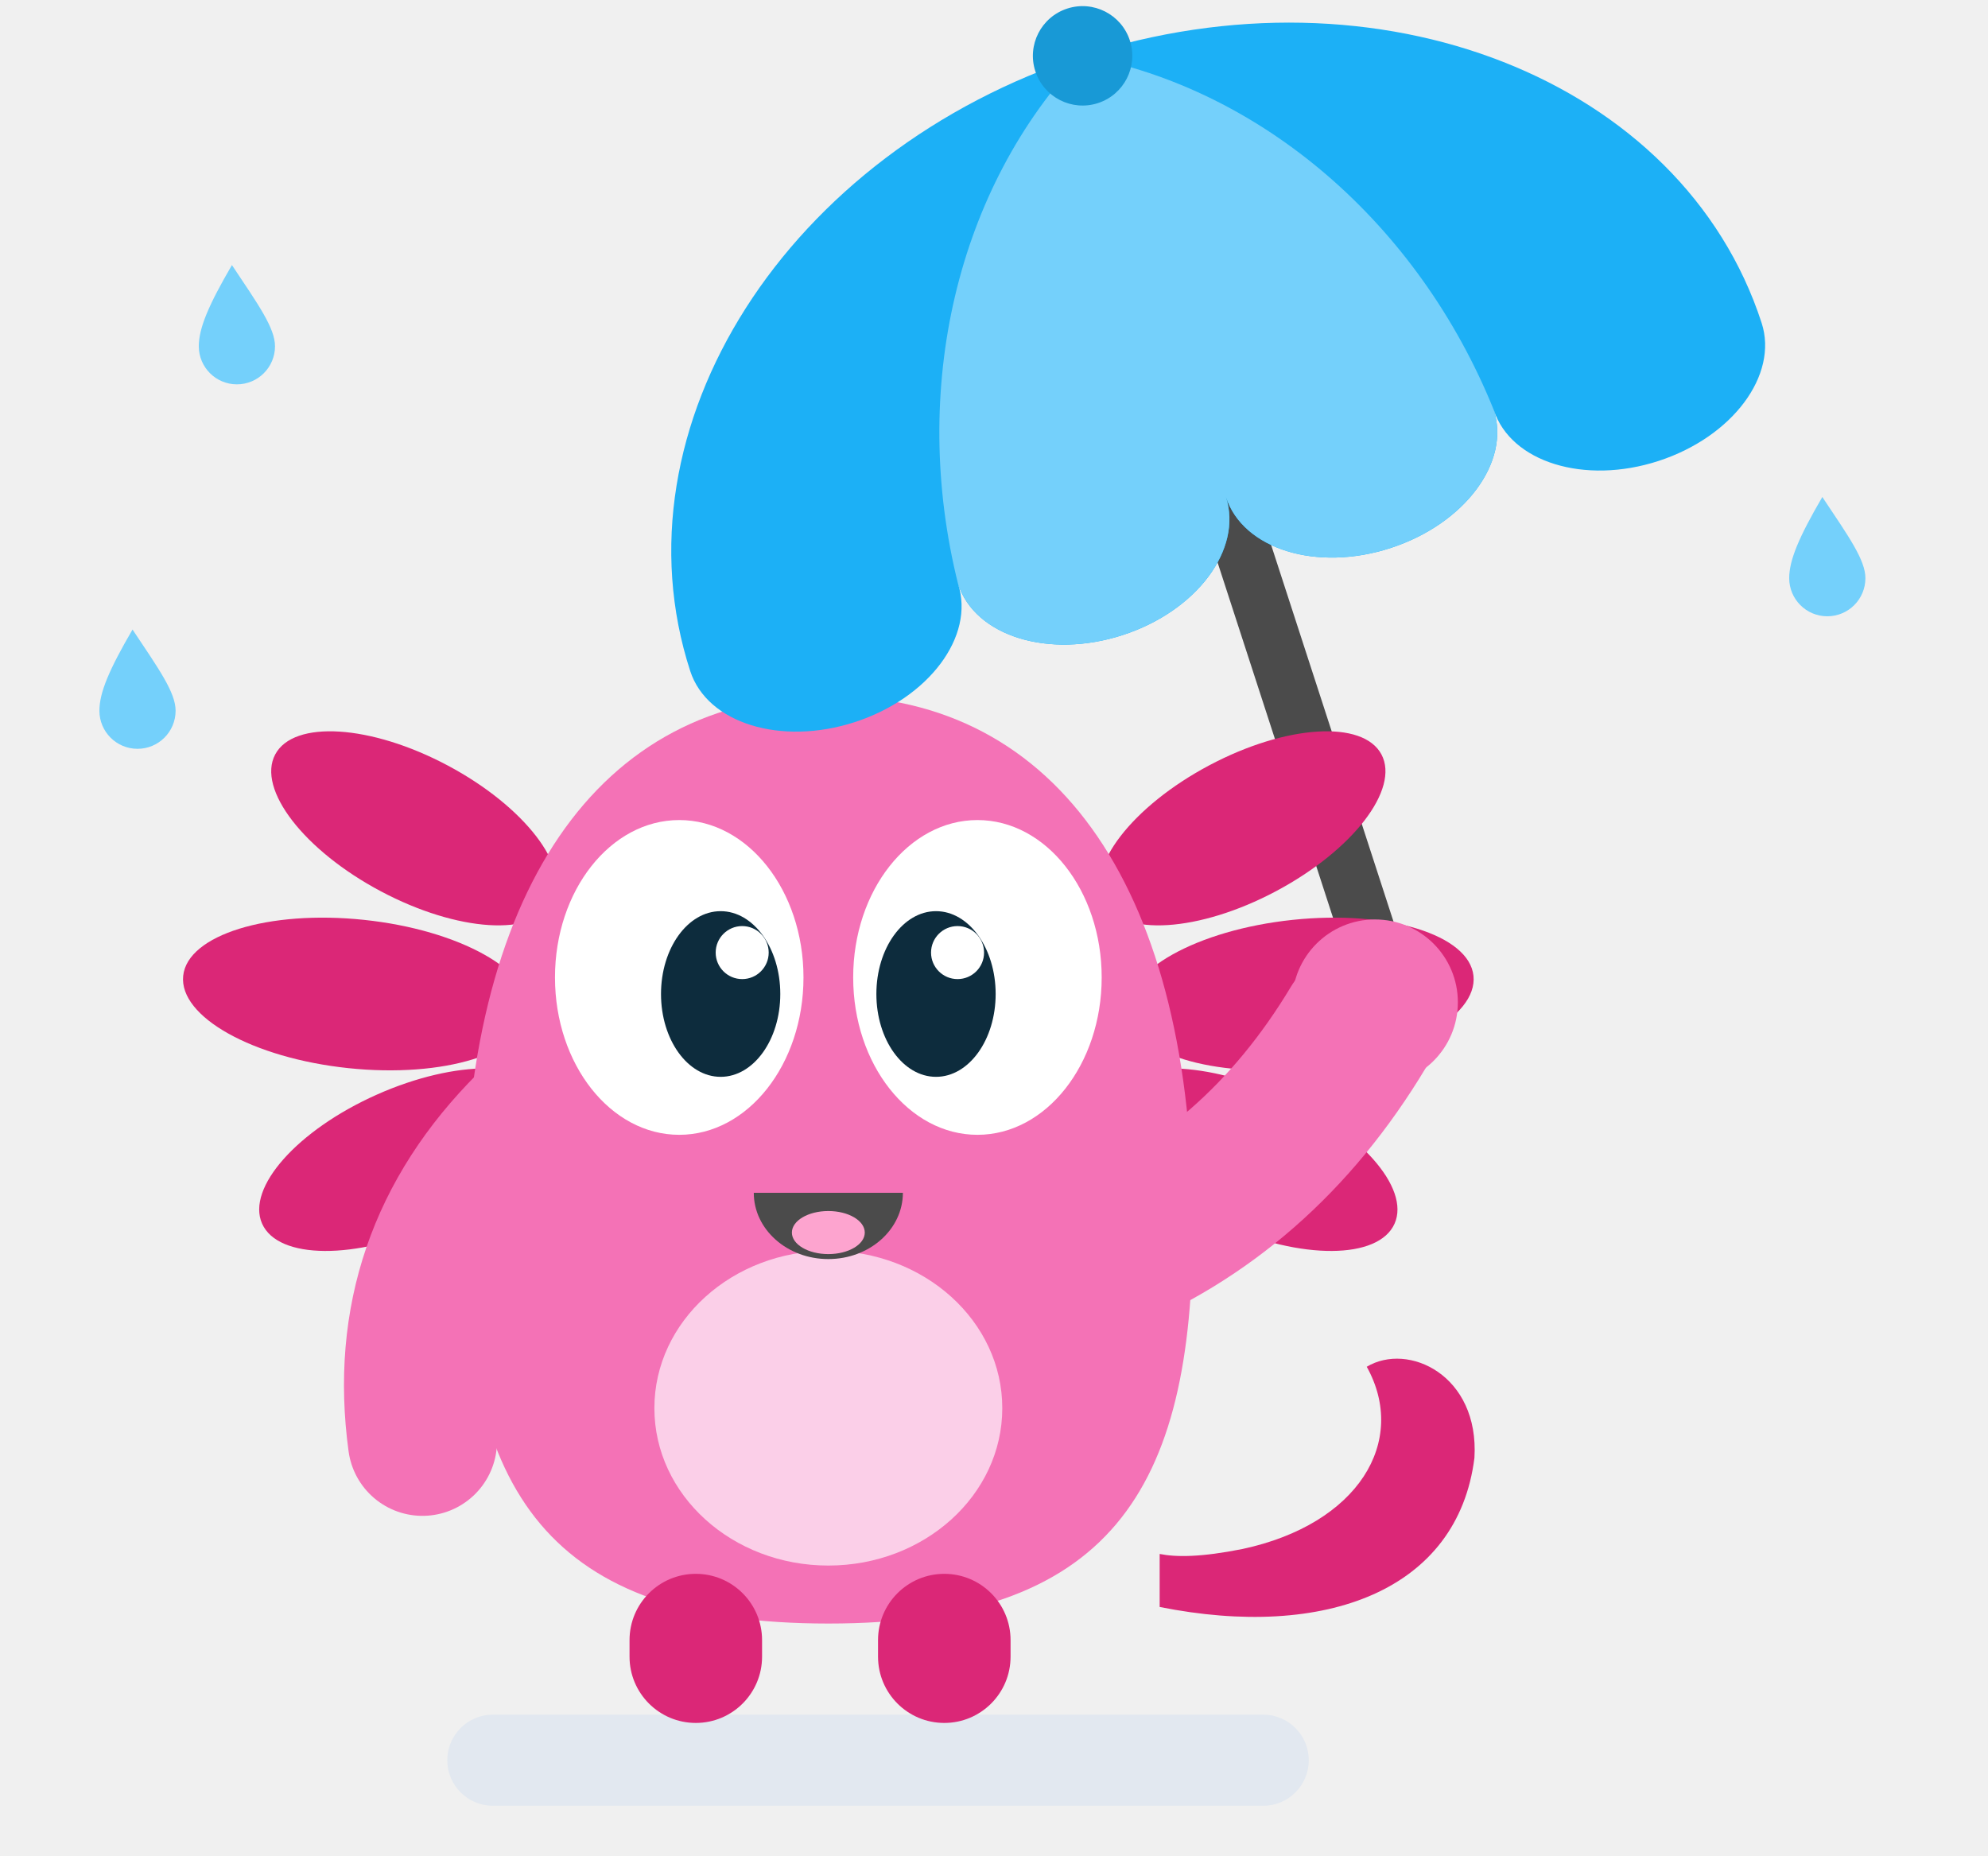
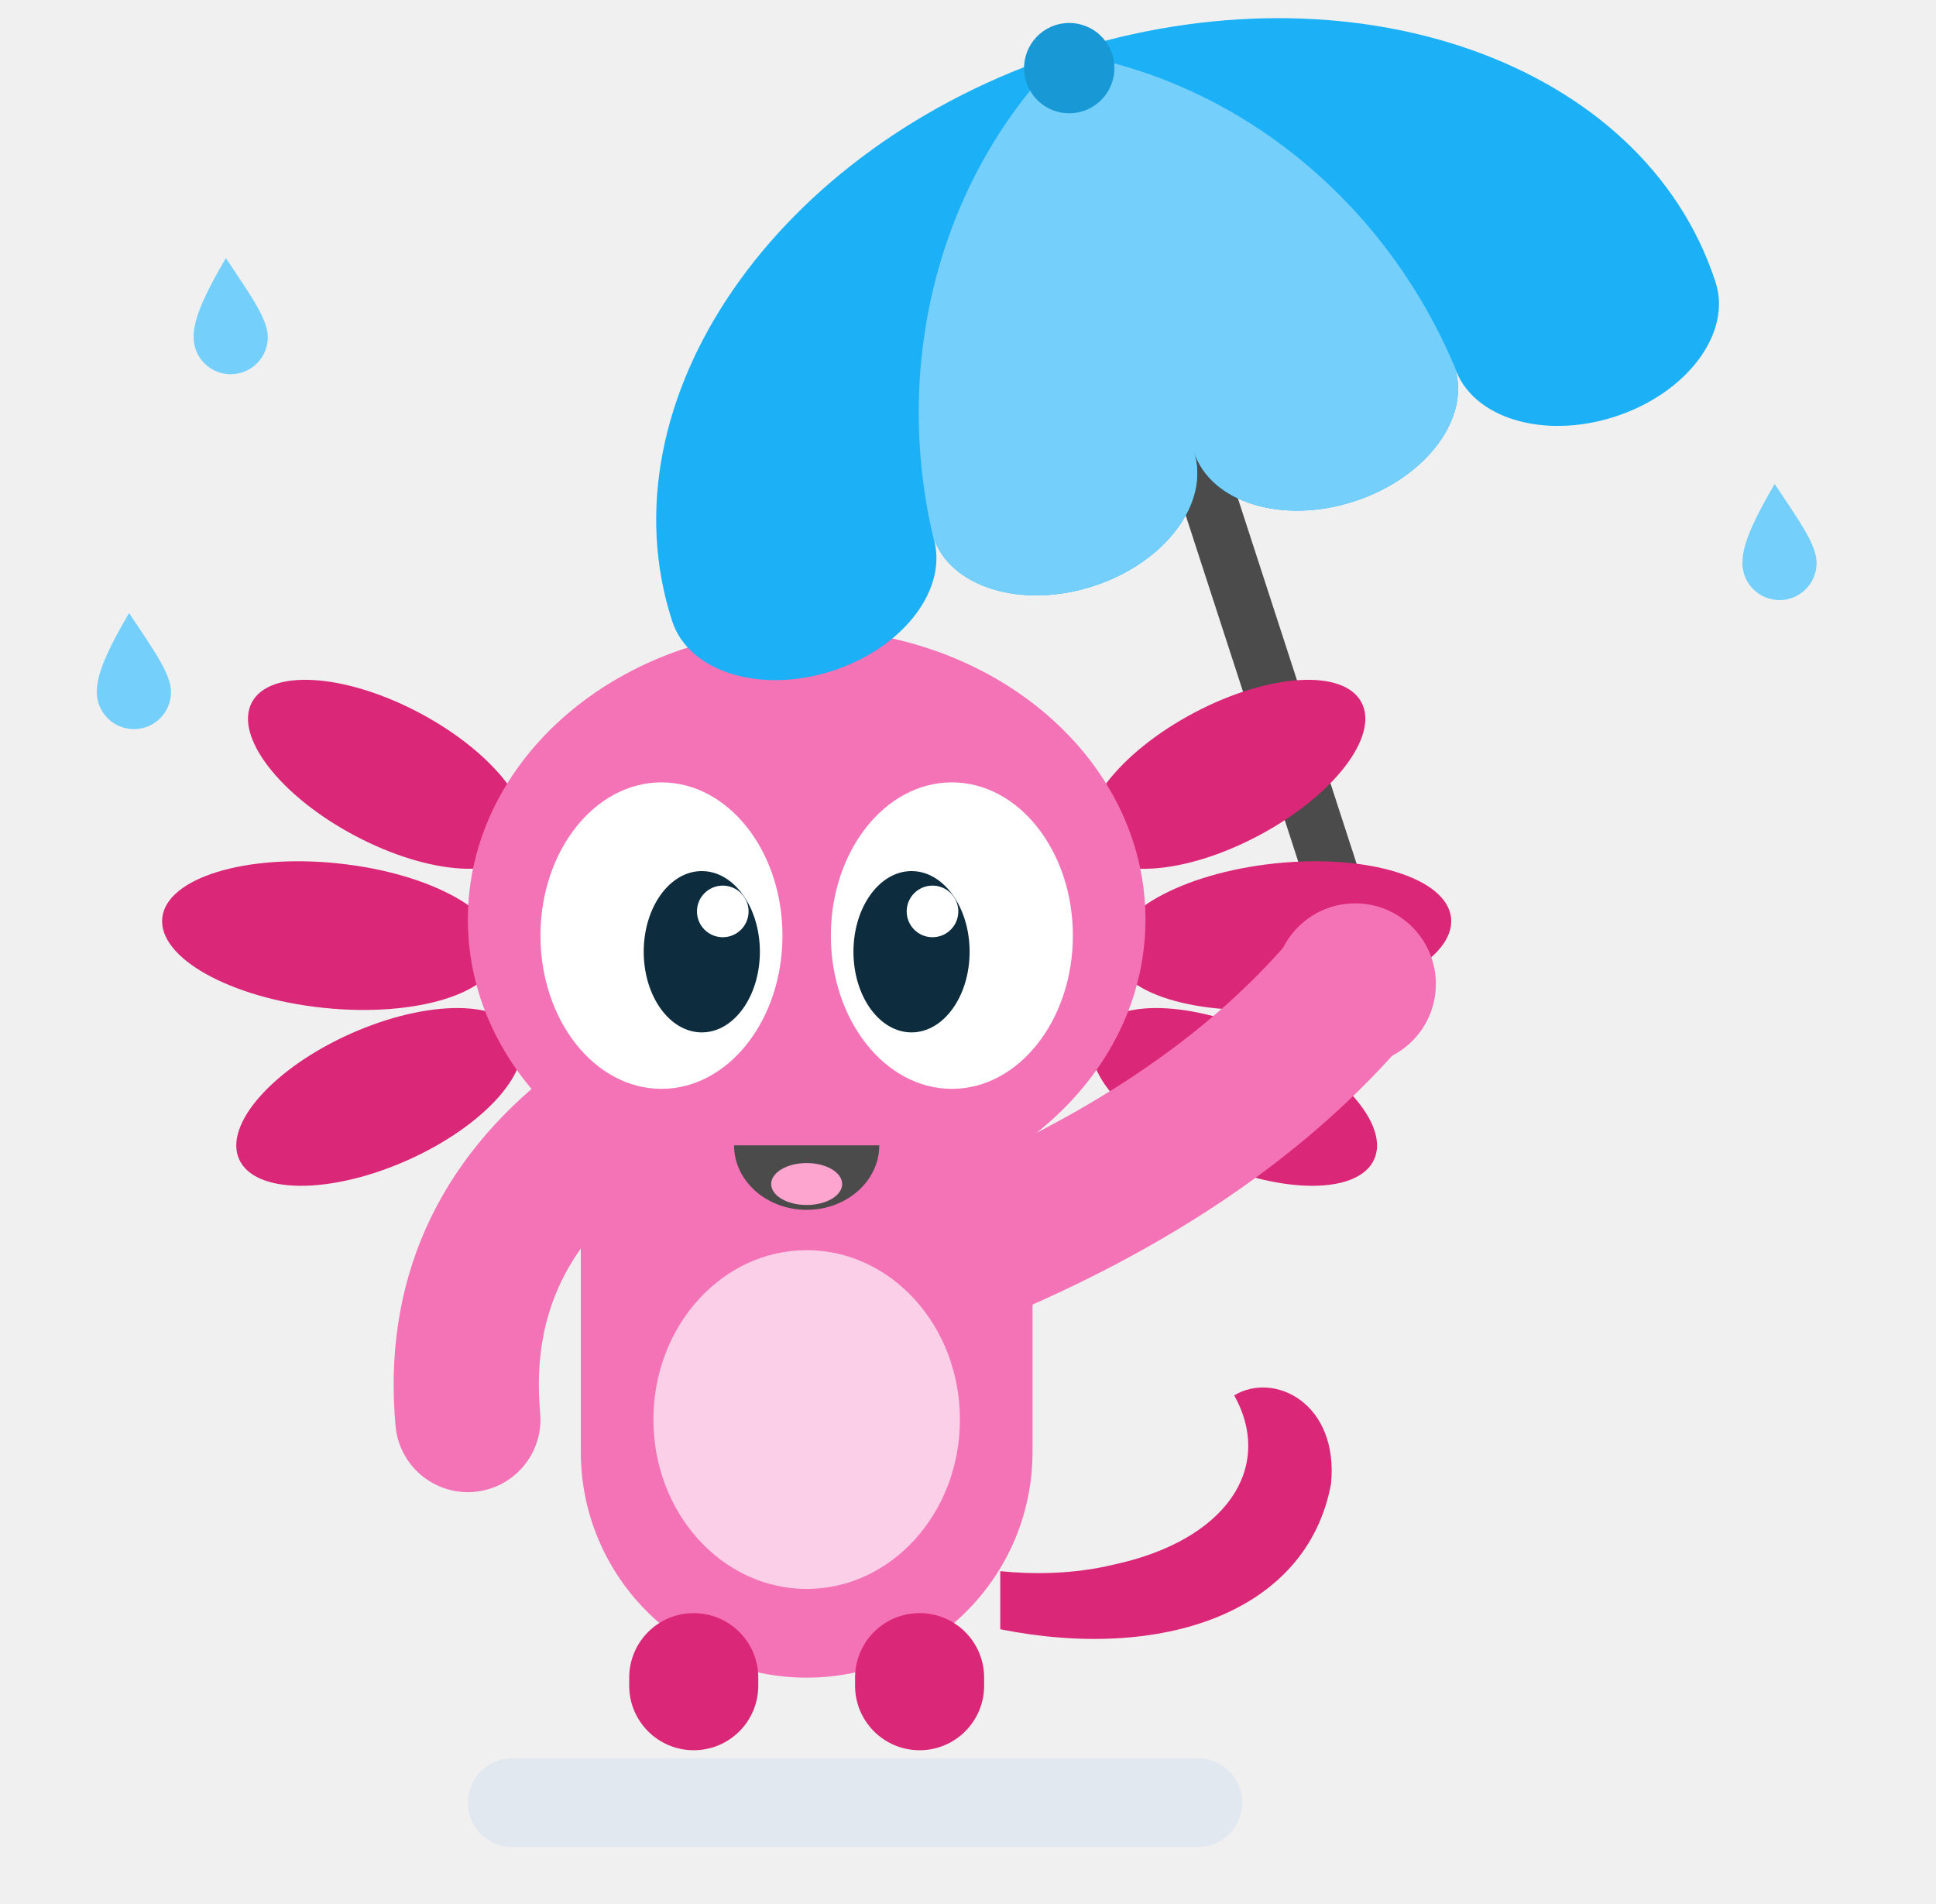
- <svg xmlns="http://www.w3.org/2000/svg" viewBox="0 0 120 112">
+ <svg xmlns="http://www.w3.org/2000/svg" viewBox="0 0 120 118">
  <g fill="#74d0fb">
    <path d="M14 16 C12.6 18.4 12 19.8 12 20.9 a2.3 2.3 0 0 0 4.6 0 C16.6 19.8 15.6 18.4 14 16 Z" />
    <path d="M8 38 C6.6 40.4 6 41.8 6 42.9 a2.3 2.3 0 0 0 4.6 0 C10.6 41.8 9.6 40.4 8 38 Z" />
    <path d="M110 30 C108.6 32.4 108 33.8 108 34.9 a2.3 2.3 0 0 0 4.6 0 C112.6 33.8 111.6 32.4 110 30 Z" />
  </g>
-   <rect x="27" y="103.5" width="52" height="5.5" rx="2.75" fill="#e2e8f0" />
-   <path d="M74 30 V63" fill="none" stroke="#4b4b4b" stroke-width="3.4" stroke-linecap="round" transform="rotate(-18 74 30)" />
+   <rect x="29" y="109" width="48" height="5.5" rx="2.75" fill="#e2e8f0" />
+   <path d="M74 28 V63" fill="none" stroke="#4b4b4b" stroke-width="3.4" stroke-linecap="round" transform="rotate(-18 74 28)" />
  <g fill="#db2777">
-     <ellipse cx="25" cy="50" rx="9.5" ry="4.3" transform="rotate(28 25 50)" />
-     <ellipse cx="21.5" cy="60" rx="10.5" ry="4.5" transform="rotate(6 21.5 60)" />
-     <ellipse cx="24.5" cy="70" rx="9.5" ry="4.3" transform="rotate(-24 24.5 70)" />
-     <ellipse cx="75" cy="50" rx="9.5" ry="4.3" transform="rotate(-28 75 50)" />
-     <ellipse cx="78.5" cy="60" rx="10.5" ry="4.5" transform="rotate(-6 78.5 60)" />
-     <ellipse cx="75.5" cy="70" rx="9.5" ry="4.3" transform="rotate(24 75.5 70)" />
+     <ellipse cx="24" cy="48" rx="9.5" ry="4.3" transform="rotate(28 24 48)" />
+     <ellipse cx="20.5" cy="58" rx="10.5" ry="4.5" transform="rotate(6 20.5 58)" />
+     <ellipse cx="23.5" cy="68" rx="9.5" ry="4.3" transform="rotate(-24 23.5 68)" />
+     <ellipse cx="76" cy="48" rx="9.5" ry="4.3" transform="rotate(-28 76 48)" />
+     <ellipse cx="79.5" cy="58" rx="10.5" ry="4.5" transform="rotate(-6 79.5 58)" />
+     <ellipse cx="76.5" cy="68" rx="9.5" ry="4.3" transform="rotate(24 76.5 68)" />
  </g>
-   <path d="M70 97 C80 99 88 96 89 88 C89.3 83 85 81 82.5 82.5 C85 87 82 92 75 93.5 C72.5 94 71 94 70 93.8 Z" fill="#db2777" />
-   <path d="M50 42 C36 42 28 54 28 74 C28 90 33 98 50 98 C67 98 72 90 72 74 C72 54 64 42 50 42 Z" fill="#f472b6" />
-   <ellipse cx="50" cy="85" rx="10.5" ry="9.5" fill="#fbcfe8" />
-   <path d="M32 68 Q24 76 25.5 87" fill="none" stroke="#f472b6" stroke-width="9" stroke-linecap="round" />
-   <rect x="38" y="95" width="8" height="9" rx="4" fill="#db2777" />
-   <rect x="53" y="95" width="8" height="9" rx="4" fill="#db2777" />
-   <ellipse cx="41" cy="59" rx="7.5" ry="9.5" fill="#fff" />
-   <ellipse cx="59" cy="59" rx="7.5" ry="9.5" fill="#fff" />
-   <ellipse cx="43.5" cy="60" rx="3.6" ry="5" fill="#0d2c3d" />
-   <ellipse cx="56.5" cy="60" rx="3.6" ry="5" fill="#0d2c3d" />
-   <circle cx="44.8" cy="57.5" r="1.6" fill="#fff" />
-   <circle cx="57.8" cy="57.5" r="1.6" fill="#fff" />
-   <path d="M45.5 72 A4.5 4 0 0 0 54.5 72 Z" fill="#4b4b4b" />
-   <ellipse cx="50" cy="74.4" rx="2.2" ry="1.3" fill="#fda4cf" />
-   <g transform="rotate(-18 74 30)">
-     <path d="M40 30 A34 28 0 0 1 108 30 A8.5 6 0 0 1 91 30 A8.5 6 0 0 1 74 30 A8.5 6 0 0 1 57 30 A8.5 6 0 0 1 40 30 Z" fill="#1cb0f6" />
-     <path d="M57 30 A30 34 0 0 1 74 2 A30 34 0 0 1 91 30 A8.5 6 0 0 1 74 30 A8.5 6 0 0 1 57 30 Z" fill="#74d0fb" />
-     <circle cx="74" cy="2" r="3" fill="#1899d6" />
+   <path d="M62 101 C72 103 81 100 82.5 92 C83 87 79 85 76.5 86.5 C79 91 76 95.5 69 97 C66.5 97.6 64 97.6 62 97.4 Z" fill="#db2777" />
+   <ellipse cx="50" cy="57" rx="21" ry="18" fill="#f472b6" />
+   <rect x="36" y="60" width="28" height="44" rx="14" fill="#f472b6" />
+   <ellipse cx="50" cy="88" rx="9.5" ry="10.5" fill="#fbcfe8" />
+   <path d="M37 70 Q28 77 29 88" fill="none" stroke="#f472b6" stroke-width="9" stroke-linecap="round" />
+   <rect x="39" y="100" width="8" height="8.5" rx="4" fill="#db2777" />
+   <rect x="53" y="100" width="8" height="8.5" rx="4" fill="#db2777" />
+   <ellipse cx="41" cy="58" rx="7.5" ry="9.5" fill="#fff" />
+   <ellipse cx="59" cy="58" rx="7.5" ry="9.5" fill="#fff" />
+   <ellipse cx="43.5" cy="59" rx="3.6" ry="5" fill="#0d2c3d" />
+   <ellipse cx="56.5" cy="59" rx="3.6" ry="5" fill="#0d2c3d" />
+   <circle cx="44.8" cy="56.5" r="1.6" fill="#fff" />
+   <circle cx="57.8" cy="56.5" r="1.6" fill="#fff" />
+   <path d="M45.5 71 A4.5 4 0 0 0 54.5 71 Z" fill="#4b4b4b" />
+   <ellipse cx="50" cy="73.4" rx="2.2" ry="1.3" fill="#fda4cf" />
+   <g transform="rotate(-18 74 28)">
+     <path d="M40 28 A34 26 0 0 1 108 28 A8.5 6 0 0 1 91 28 A8.5 6 0 0 1 74 28 A8.5 6 0 0 1 57 28 A8.5 6 0 0 1 40 28 Z" fill="#1cb0f6" />
+     <path d="M57 28 A30 32 0 0 1 74 2 A30 32 0 0 1 91 28 A8.5 6 0 0 1 74 28 A8.5 6 0 0 1 57 28 Z" fill="#74d0fb" />
+     <circle cx="74" cy="3" r="2.8" fill="#1899d6" />
  </g>
-   <path d="M66 76 Q76 72 82 62" fill="none" stroke="#f472b6" stroke-width="9.5" stroke-linecap="round" />
-   <circle cx="83" cy="60.5" r="5" fill="#f472b6" />
+   <path d="M61 77 Q75 71 83 62" fill="none" stroke="#f472b6" stroke-width="9.5" stroke-linecap="round" />
+   <circle cx="84" cy="61" r="5" fill="#f472b6" />
</svg>
